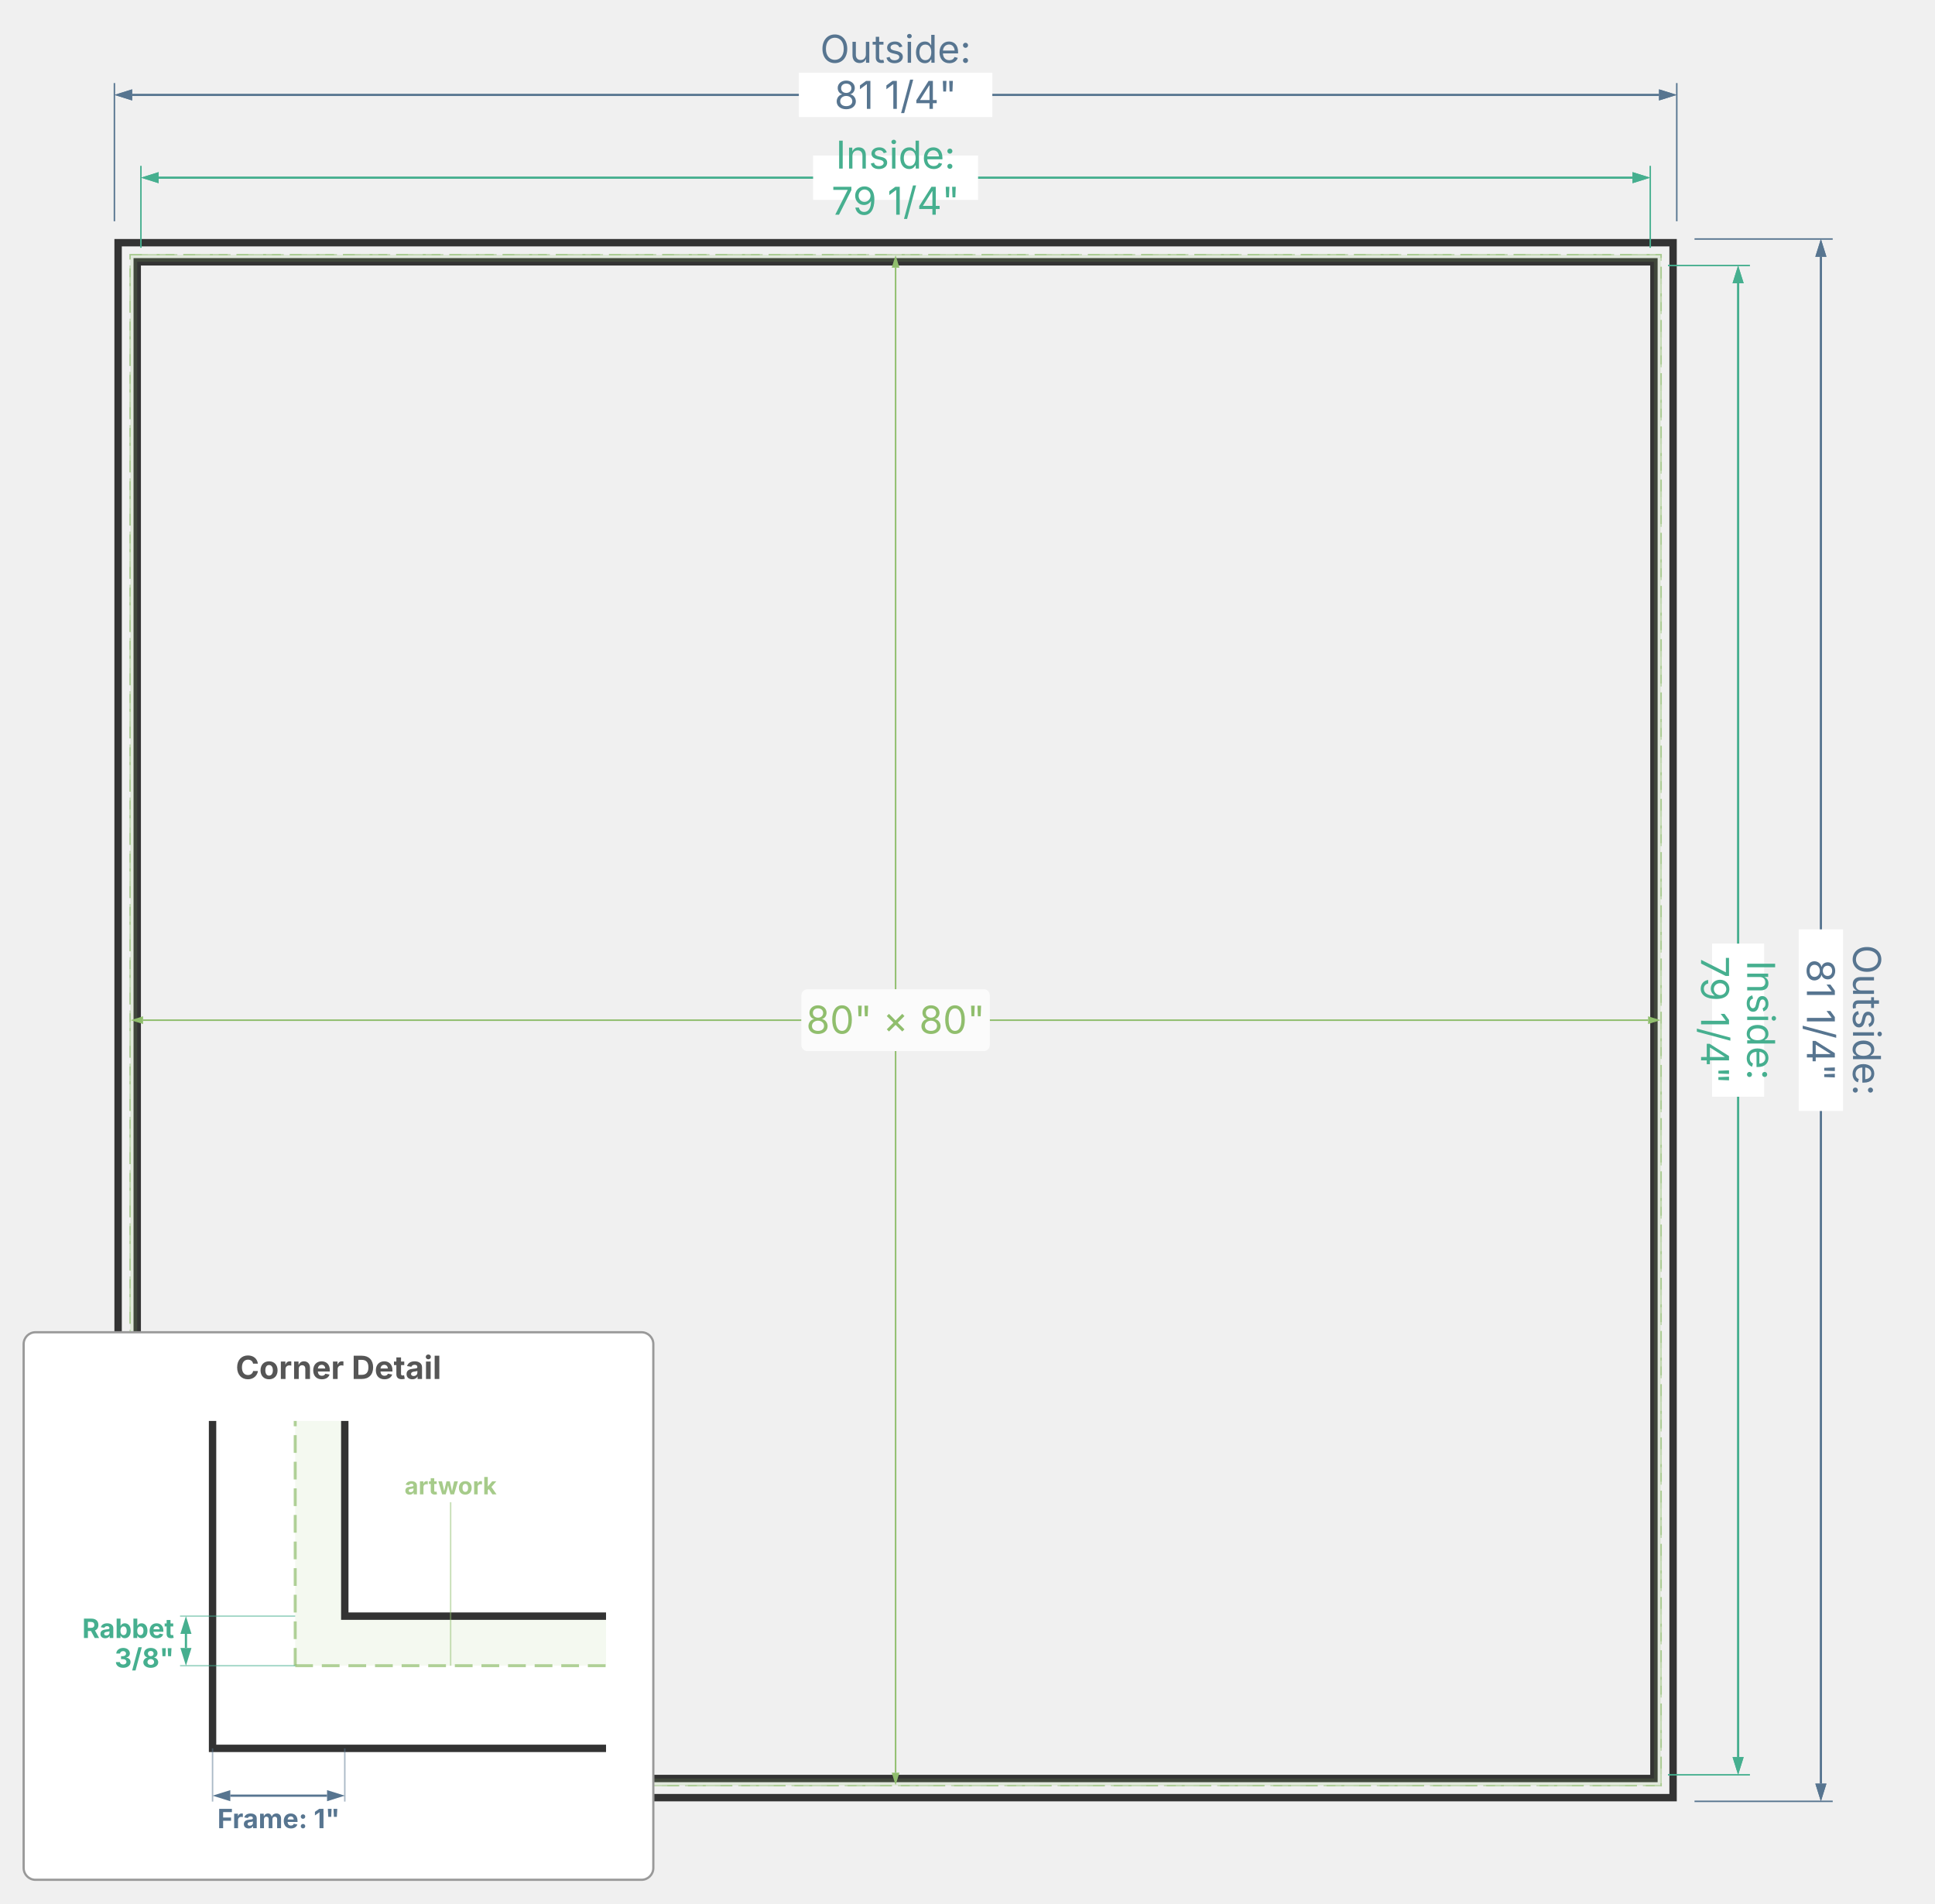
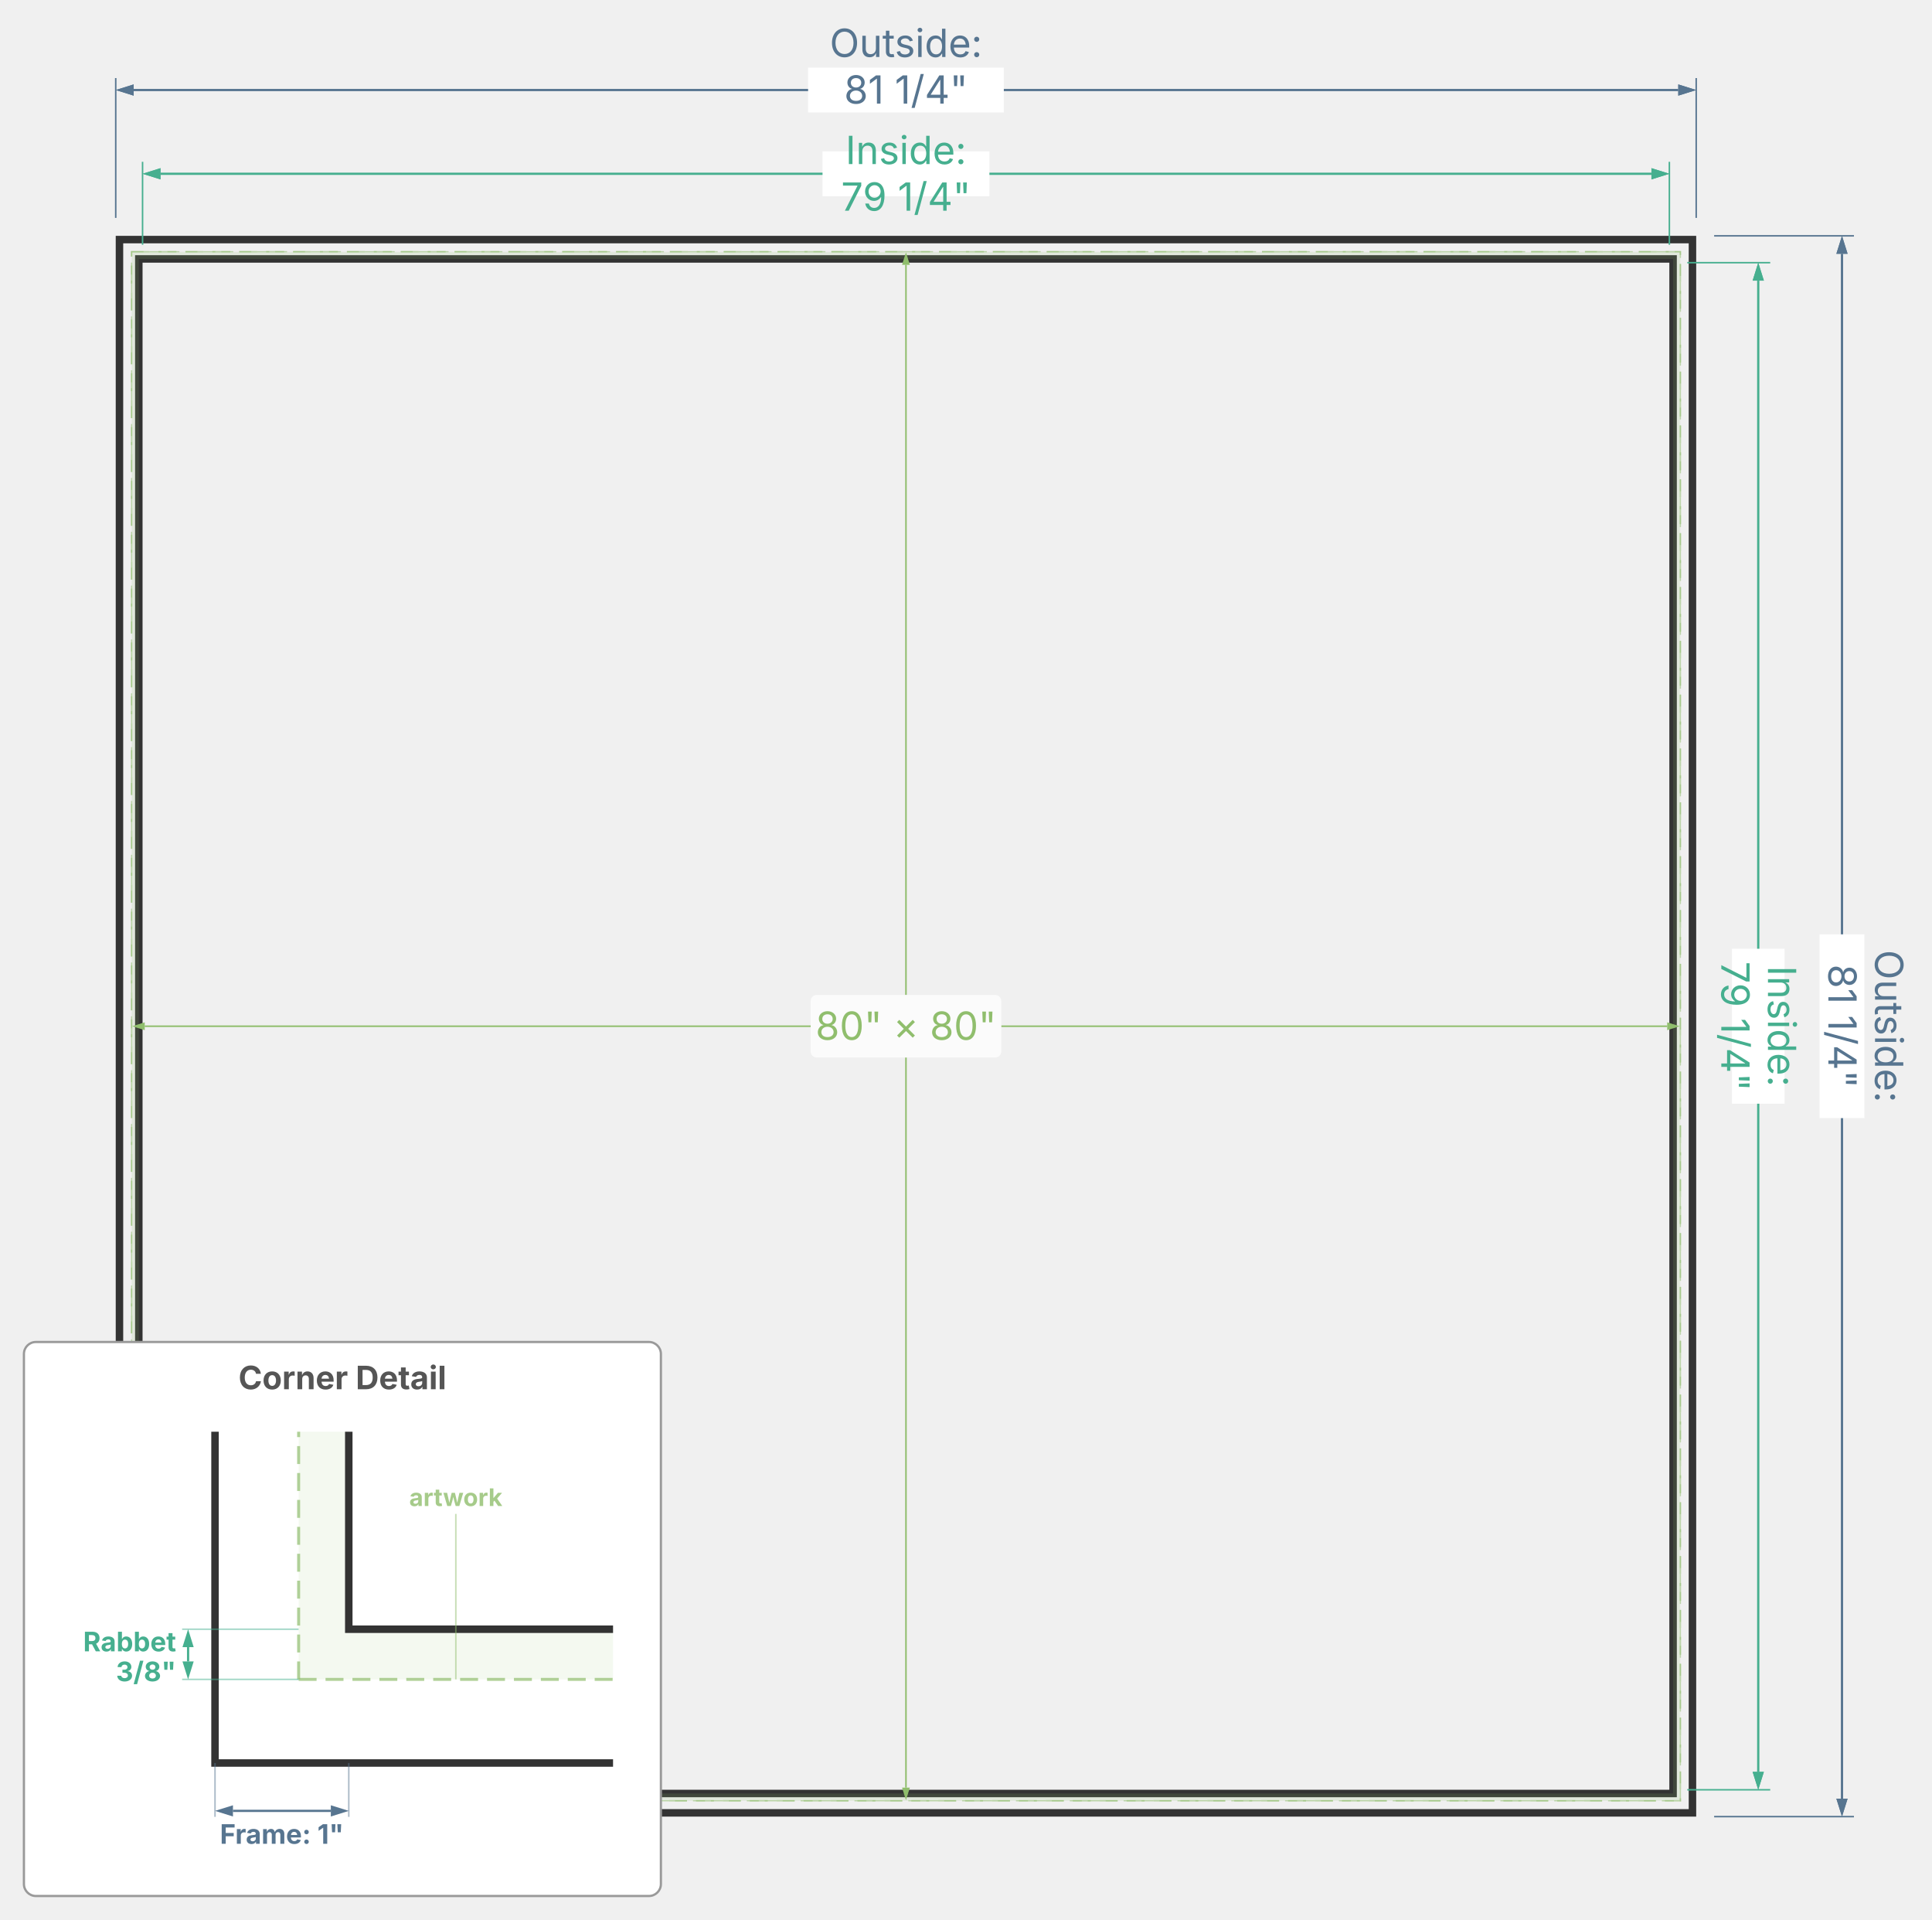
- <svg xmlns="http://www.w3.org/2000/svg" viewBox="97.05 -8.10 654.55 643.88">
+ <svg xmlns="http://www.w3.org/2000/svg" viewBox="97.05 -6.10 646.05 641.88">
  <defs>
    <pattern id="hatch" patternUnits="userSpaceOnUse" width="4" height="4">
      <path d="M-1,1 l2,-2 M0,4 l4,-4 M3,5 l2,-2" stroke="#CCCCCC" stroke-width="0.5" />
    </pattern>
  </defs>
  <g id="geometry">
    <rect x="137.00" y="74.00" width="526.00" height="526.00" stroke="#333333" stroke-width="2.5" fill="none" />
    <rect x="143.47" y="80.47" width="513.05" height="513.05" stroke="#333333" stroke-width="2.5" fill="none" />
  </g>
  <g id="rabbet-overlap">
    <path d="M141.05,78.05 h517.91 v517.91 h-517.91 Z M143.47,80.47 v513.05 h513.05 v-513.05 Z" fill="#90be6d" fill-opacity="0.15" fill-rule="evenodd" stroke="none" />
    <rect x="141.05" y="78.05" width="517.91" height="517.91" fill="none" stroke="#90be6d" stroke-width="0.40" stroke-dasharray="4,2" stroke-opacity="0.5" />
  </g>
  <g id="content-boundary">
    <rect x="141.05" y="78.05" width="517.91" height="517.91" stroke="#90be6d" stroke-width="0.5" stroke-dasharray="6,3" fill="none" opacity="0.5" />
  </g>
  <g id="dimensions">
    <g class="dimension">
      <line x1="144.72" y1="75.72" x2="144.72" y2="48.00" stroke="#46af8f" stroke-width="0.5" />
      <line x1="655.28" y1="75.72" x2="655.28" y2="48.00" stroke="#46af8f" stroke-width="0.5" />
      <polygon points="144.72,52.00 150.72,53.88 150.72,50.12" fill="#46af8f" data-arrow="true" />
      <line x1="150.72" y1="52.00" x2="649.28" y2="52.00" stroke="#46af8f" stroke-width="0.75" />
      <polygon points="655.28,52.00 649.28,50.12 649.28,53.88" fill="#46af8f" data-arrow="true" />
      <rect x="372.10" y="44.50" width="55.80" height="15.00" fill="#FFFFFF" stroke="none" />
      <polygon points="144.72,52.00 150.72,53.88 150.72,50.12" fill="#46af8f" data-arrow="true" />
      <polygon points="655.28,52.00 649.28,50.12 649.28,53.88" fill="#46af8f" data-arrow="true" />
    </g>
    <g class="dimension">
      <line x1="135.75" y1="66.75" x2="135.75" y2="20.00" stroke="#577590" stroke-width="0.5" />
      <line x1="664.25" y1="66.75" x2="664.25" y2="20.00" stroke="#577590" stroke-width="0.5" />
      <polygon points="135.75,24.00 141.75,25.88 141.75,22.12" fill="#577590" data-arrow="true" />
      <line x1="141.75" y1="24.00" x2="658.25" y2="24.00" stroke="#577590" stroke-width="0.75" />
      <polygon points="664.25,24.00 658.25,22.12 658.25,25.88" fill="#577590" data-arrow="true" />
      <rect x="367.28" y="16.50" width="65.44" height="15.00" fill="#FFFFFF" stroke="none" />
      <polygon points="135.75,24.00 141.75,25.88 141.75,22.12" fill="#577590" data-arrow="true" />
      <polygon points="664.25,24.00 658.25,22.12 658.25,25.88" fill="#577590" data-arrow="true" />
    </g>
    <g class="dimension">
      <line x1="661.28" y1="81.72" x2="689.00" y2="81.72" stroke="#46af8f" stroke-width="0.5" />
      <line x1="661.28" y1="592.28" x2="689.00" y2="592.28" stroke="#46af8f" stroke-width="0.5" />
      <polygon points="685.00,81.72 683.12,87.72 686.88,87.72" fill="#46af8f" data-arrow="true" />
      <line x1="685.00" y1="87.72" x2="685.00" y2="586.28" stroke="#46af8f" stroke-width="0.75" />
      <polygon points="685.00,592.28 686.88,586.28 683.12,586.28" fill="#46af8f" data-arrow="true" />
      <rect x="676.20" y="311.10" width="17.60" height="51.80" fill="#FFFFFF" stroke="none" />
      <polygon points="685.00,81.72 683.12,87.72 686.88,87.72" fill="#46af8f" data-arrow="true" />
      <polygon points="685.00,592.28 686.88,586.28 683.12,586.28" fill="#46af8f" data-arrow="true" />
    </g>
    <g class="dimension">
      <line x1="670.25" y1="72.75" x2="717.00" y2="72.75" stroke="#577590" stroke-width="0.5" />
      <line x1="670.25" y1="601.25" x2="717.00" y2="601.25" stroke="#577590" stroke-width="0.5" />
      <polygon points="713.00,72.75 711.12,78.75 714.88,78.75" fill="#577590" data-arrow="true" />
      <line x1="713.00" y1="78.75" x2="713.00" y2="595.25" stroke="#577590" stroke-width="0.75" />
      <polygon points="713.00,601.25 714.88,595.25 711.12,595.25" fill="#577590" data-arrow="true" />
      <rect x="705.50" y="306.28" width="15.00" height="61.44" fill="#FFFFFF" stroke="none" />
      <polygon points="713.00,72.75 711.12,78.75 714.88,78.75" fill="#577590" data-arrow="true" />
      <polygon points="713.00,601.25 714.88,595.25 711.12,595.25" fill="#577590" data-arrow="true" />
    </g>
-     <text transform="translate(400.00, 44.20)" fill="#46af8f" font-family="Inter, system-ui, -apple-system, sans-serif" font-size="13px" text-anchor="middle" dominant-baseline="central">Inside:</text>
-     <text transform="translate(400.00, 59.80)" fill="#46af8f" font-family="Inter, system-ui, -apple-system, sans-serif" font-size="13px" text-anchor="middle" dominant-baseline="central">79 1/4"</text>
-     <text transform="translate(400.00, 8.40)" fill="#577590" font-family="Inter, system-ui, -apple-system, sans-serif" font-size="13px" text-anchor="middle" dominant-baseline="central">Outside:</text>
-     <text transform="translate(400.00, 24.00)" fill="#577590" font-family="Inter, system-ui, -apple-system, sans-serif" font-size="13px" text-anchor="middle" dominant-baseline="central">81 1/4"</text>
-     <text transform="rotate(90 692.80 337.00)" x="692.80" y="337.00" fill="#46af8f" font-family="Inter, system-ui, -apple-system, sans-serif" font-size="13px" text-anchor="middle" dominant-baseline="central">Inside:</text>
-     <text transform="rotate(90 677.20 337.00)" x="677.20" y="337.00" fill="#46af8f" font-family="Inter, system-ui, -apple-system, sans-serif" font-size="13px" text-anchor="middle" dominant-baseline="central">79 1/4"</text>
-     <text transform="rotate(90 728.60 337.00)" x="728.60" y="337.00" fill="#577590" font-family="Inter, system-ui, -apple-system, sans-serif" font-size="13px" text-anchor="middle" dominant-baseline="central">Outside:</text>
-     <text transform="rotate(90 713.00 337.00)" x="713.00" y="337.00" fill="#577590" font-family="Inter, system-ui, -apple-system, sans-serif" font-size="13px" text-anchor="middle" dominant-baseline="central">81 1/4"</text>
+     <text transform="translate(400.00, 48.75)" fill="#46af8f" font-family="Inter, system-ui, -apple-system, sans-serif" font-size="13px" text-anchor="middle">Inside:</text>
+     <text transform="translate(400.00, 64.35)" fill="#46af8f" font-family="Inter, system-ui, -apple-system, sans-serif" font-size="13px" text-anchor="middle">79 1/4"</text>
+     <text transform="translate(400.00, 12.95)" fill="#577590" font-family="Inter, system-ui, -apple-system, sans-serif" font-size="13px" text-anchor="middle">Outside:</text>
+     <text transform="translate(400.00, 28.55)" fill="#577590" font-family="Inter, system-ui, -apple-system, sans-serif" font-size="13px" text-anchor="middle">81 1/4"</text>
+     <text transform="rotate(90 692.80 337.00)" x="692.80" y="341.55" fill="#46af8f" font-family="Inter, system-ui, -apple-system, sans-serif" font-size="13px" text-anchor="middle">Inside:</text>
+     <text transform="rotate(90 677.20 337.00)" x="677.20" y="341.55" fill="#46af8f" font-family="Inter, system-ui, -apple-system, sans-serif" font-size="13px" text-anchor="middle">79 1/4"</text>
+     <text transform="rotate(90 728.60 337.00)" x="728.60" y="341.55" fill="#577590" font-family="Inter, system-ui, -apple-system, sans-serif" font-size="13px" text-anchor="middle">Outside:</text>
+     <text transform="rotate(90 713.00 337.00)" x="713.00" y="341.55" fill="#577590" font-family="Inter, system-ui, -apple-system, sans-serif" font-size="13px" text-anchor="middle">81 1/4"</text>
  </g>
  <g id="artwork-indicator">
    <polygon points="141.25,337.00 145.45,338.31 145.45,335.69" fill="#90be6d" data-arrow="true" />
    <line x1="145.45" y1="337.00" x2="368.14" y2="337.00" stroke="#90be6d" stroke-width="0.525" />
    <line x1="431.86" y1="337.00" x2="654.55" y2="337.00" stroke="#90be6d" stroke-width="0.525" />
    <polygon points="658.75,337.00 654.55,335.69 654.55,338.31" fill="#90be6d" data-arrow="true" />
    <polygon points="400.00,78.25 398.69,82.45 401.31,82.45" fill="#90be6d" data-arrow="true" />
    <line x1="400.00" y1="82.45" x2="400.00" y2="326.55" stroke="#90be6d" stroke-width="0.525" />
    <line x1="400.00" y1="347.45" x2="400.00" y2="591.55" stroke="#90be6d" stroke-width="0.525" />
    <polygon points="400.00,595.75 401.31,591.55 398.69,591.55" fill="#90be6d" data-arrow="true" />
    <rect x="368.14" y="326.55" width="63.72" height="20.90" fill="#FFFFFF" fill-opacity="0.75" stroke="none" rx="2" />
    <text transform="translate(400.00, 341.55)" fill="#90be6d" font-family="Inter, system-ui, -apple-system, sans-serif" font-size="13.00px" text-anchor="middle">80" × 80"</text>
  </g>
  <g id="corner-detail">
    <defs>
      <clipPath id="corner-detail-clip">
        <rect x="109.05" y="466.57" width="205.00" height="157.22" />
      </clipPath>
    </defs>
    <rect x="105.05" y="442.57" width="213.00" height="185.22" fill="#FFFFFF" stroke="#999" stroke-width="0.75" rx="4" />
    <text transform="translate(211.55, 458.37)" fill="#555" font-family="Inter, system-ui, -apple-system, sans-serif" font-size="10.8" font-weight="bold" text-anchor="middle">Corner Detail</text>
    <g clip-path="url(#corner-detail-clip)">
      <path d="M196.91,472.57 V555.37 H302.05 V538.60 H213.68 V472.57 H196.91 Z" fill="#90be6d" fill-opacity="0.10" stroke="none" />
      <line x1="196.91" y1="555.37" x2="302.05" y2="555.37" stroke="#90be6d" stroke-width="1" stroke-dasharray="6,3" opacity="0.7" />
      <line x1="196.91" y1="555.37" x2="196.91" y2="472.57" stroke="#90be6d" stroke-width="1" stroke-dasharray="6,3" opacity="0.7" />
      <polyline points="168.95,472.57 168.95,583.33 302.05,583.33" fill="none" stroke="#333333" stroke-width="2.5" stroke-linejoin="miter" />
      <polyline points="213.68,472.57 213.68,538.60 302.05,538.60" fill="none" stroke="#333333" stroke-width="2.5" stroke-linejoin="miter" />
    </g>
    <defs>
      <clipPath id="corner-detail-annot-clip">
        <rect x="107.05" y="444.57" width="209.00" height="181.22" />
      </clipPath>
    </defs>
    <g clip-path="url(#corner-detail-annot-clip)">
      <line x1="168.95" y1="583.33" x2="168.95" y2="601.33" stroke="#577590" stroke-width="0.5" opacity="0.5" />
      <line x1="213.68" y1="583.33" x2="213.68" y2="601.33" stroke="#577590" stroke-width="0.5" opacity="0.5" />
      <polygon points="168.95,599.33 174.95,601.21 174.95,597.46" fill="#577590" data-arrow="true" />
      <line x1="174.95" y1="599.33" x2="207.68" y2="599.33" stroke="#577590" stroke-width="0.75" />
      <polygon points="213.68,599.33 207.68,597.46 207.68,601.21" fill="#577590" data-arrow="true" />
      <text transform="translate(191.31, 610.33)" font-family="Inter, system-ui, -apple-system, sans-serif" font-size="9.0px" fill="#577590" font-weight="bold" text-anchor="middle">Frame: 1"</text>
      <line x1="196.91" y1="538.60" x2="157.95" y2="538.60" stroke="#46af8f" stroke-width="0.5" opacity="0.5" />
      <line x1="196.91" y1="555.37" x2="157.95" y2="555.37" stroke="#46af8f" stroke-width="0.5" opacity="0.5" />
      <polygon points="159.95,538.60 158.07,544.60 161.82,544.60" fill="#46af8f" data-arrow="true" />
      <line x1="159.95" y1="544.60" x2="159.95" y2="549.37" stroke="#46af8f" stroke-width="0.75" />
      <polygon points="159.95,555.37 161.82,549.37 158.07,549.37" fill="#46af8f" data-arrow="true" />
      <text transform="translate(155.95, 545.99)" fill="#46af8f" font-family="Inter, system-ui, -apple-system, sans-serif" font-size="9.0" text-anchor="end" font-weight="bold">Rabbet</text>
      <text transform="translate(155.95, 555.99)" fill="#46af8f" font-family="Inter, system-ui, -apple-system, sans-serif" font-size="9.0" text-anchor="end" font-weight="bold">3/8"</text>
      <line x1="249.48" y1="555.37" x2="249.48" y2="498.62" stroke="#90be6d" stroke-width="0.5" opacity="0.5" />
      <rect x="230.83" y="490.33" width="37.29" height="9.72" fill="#FFFFFF" stroke="none" rx="1" />
      <text transform="translate(249.48, 497.41)" fill="#90be6d" font-family="Inter, system-ui, -apple-system, sans-serif" font-size="8.1" text-anchor="middle" font-weight="bold" opacity="0.8">artwork</text>
    </g>
  </g>
</svg>
